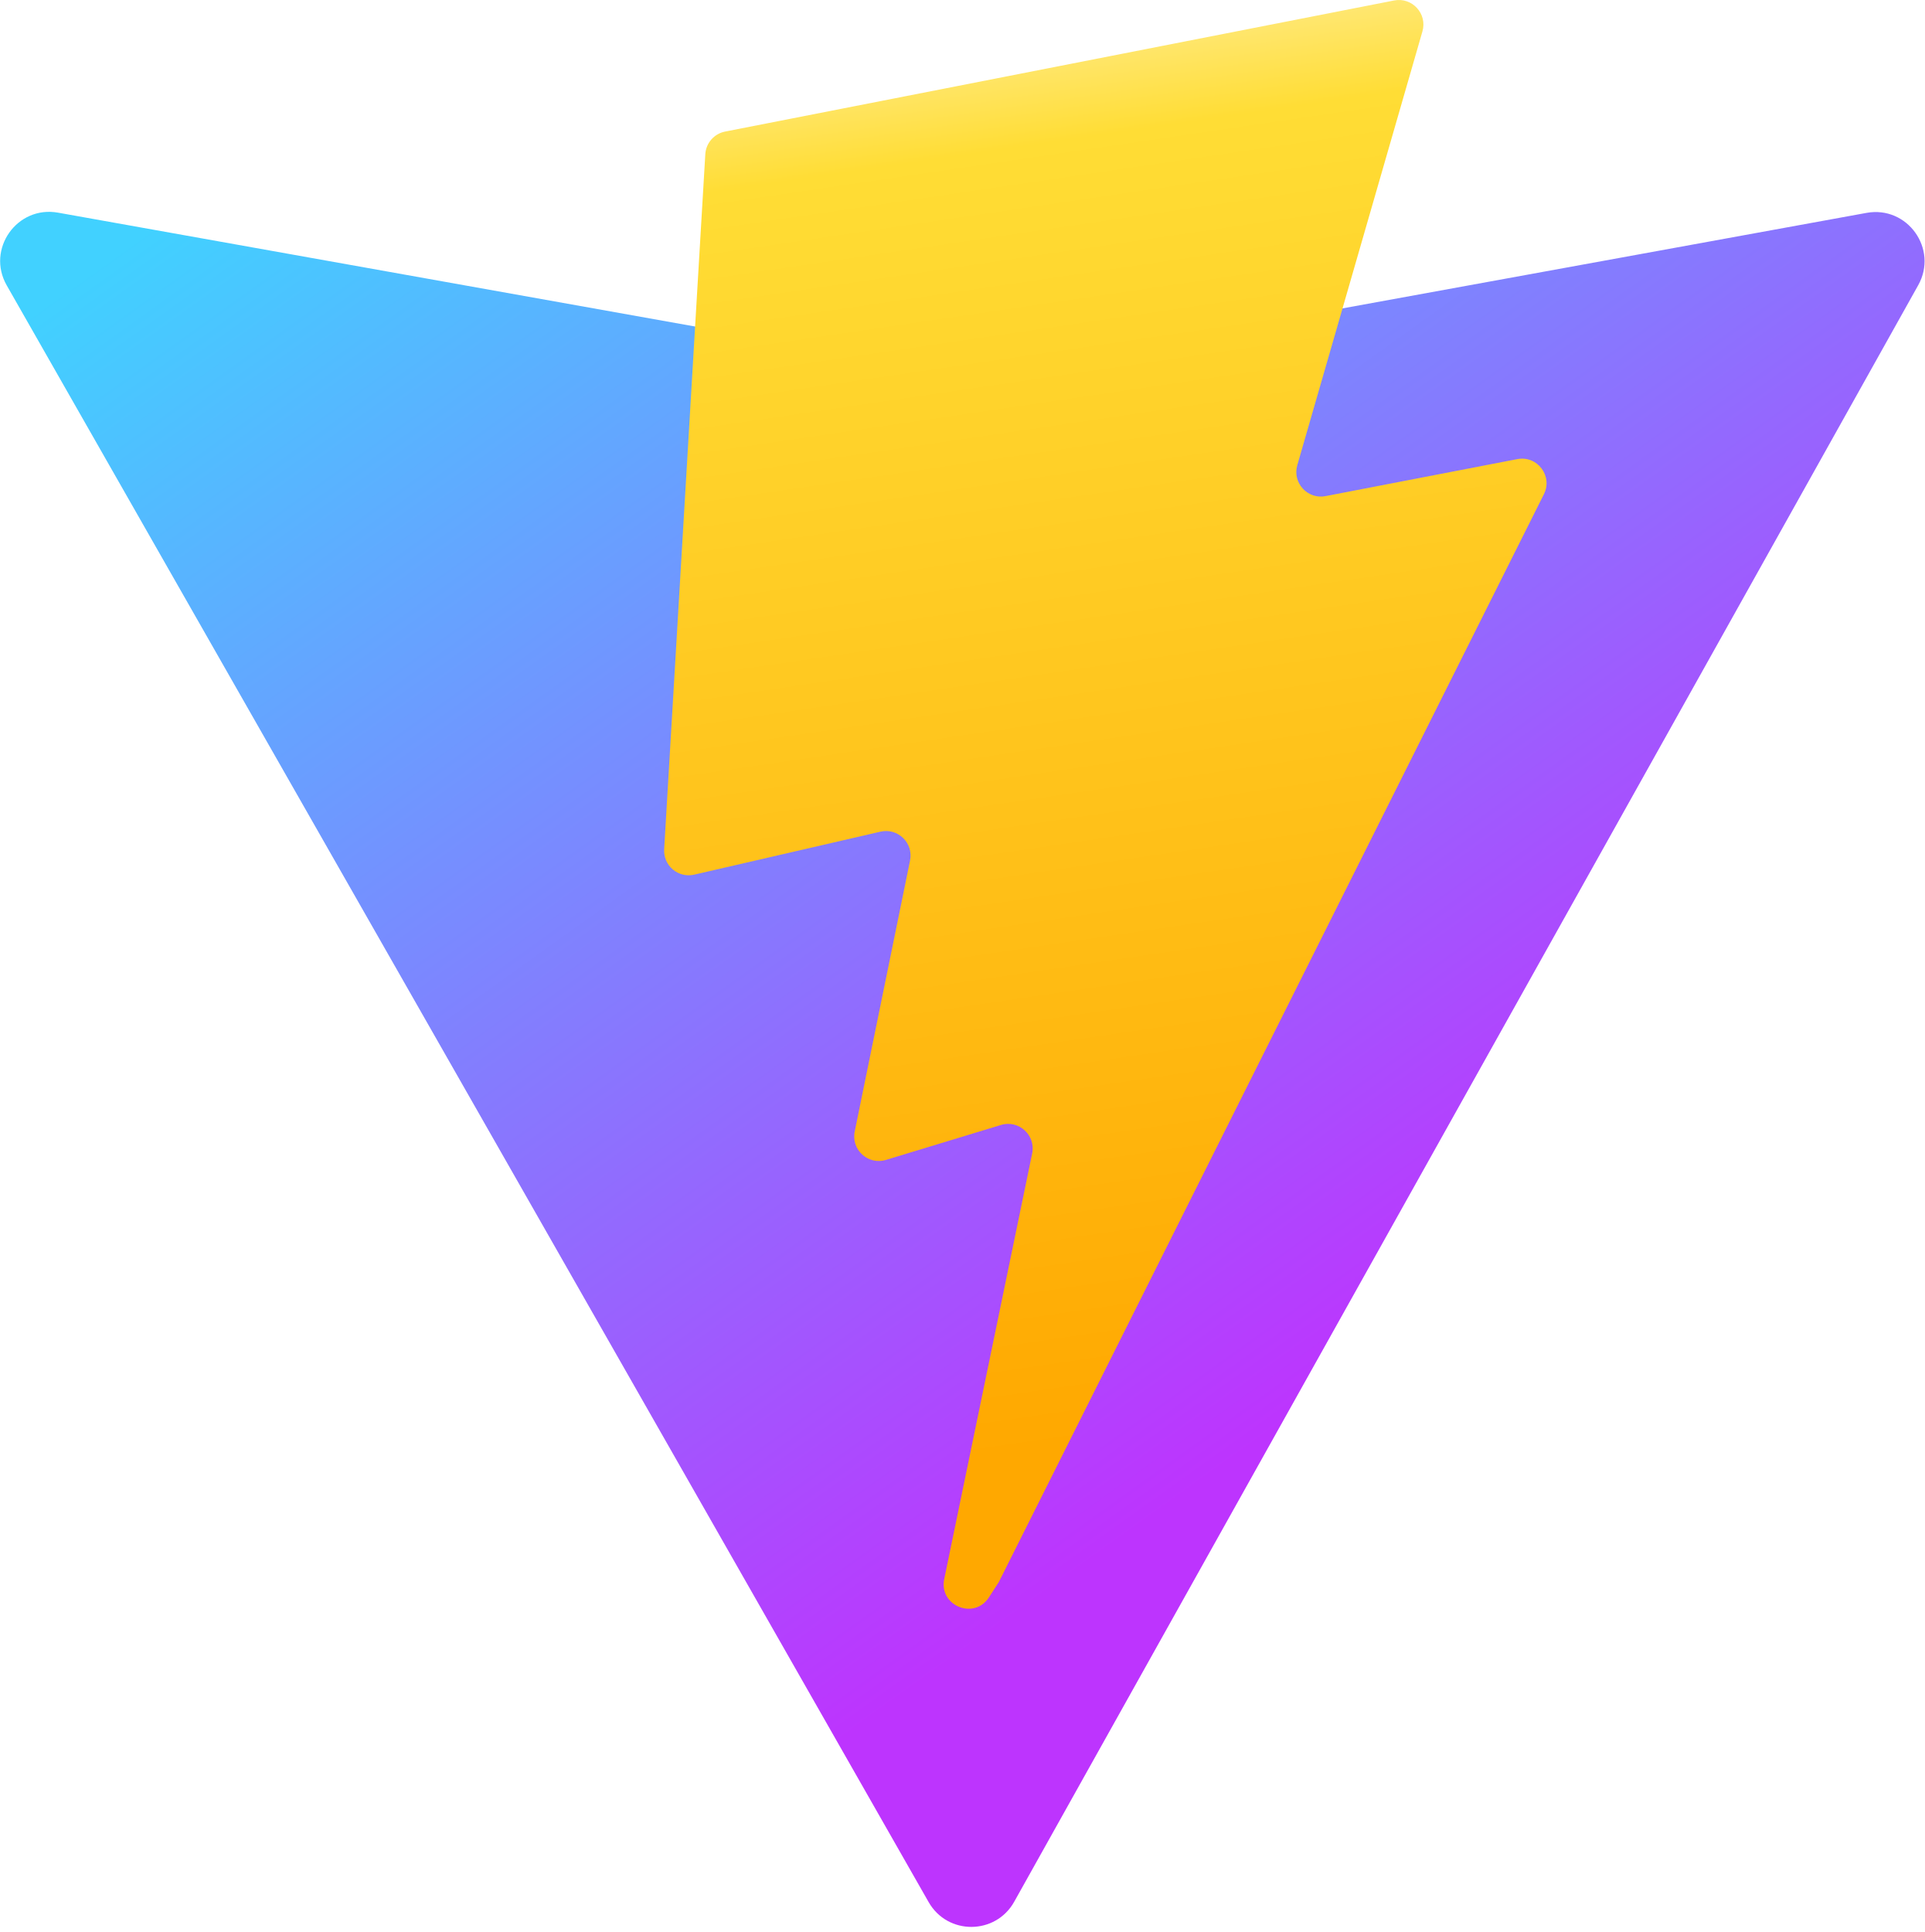
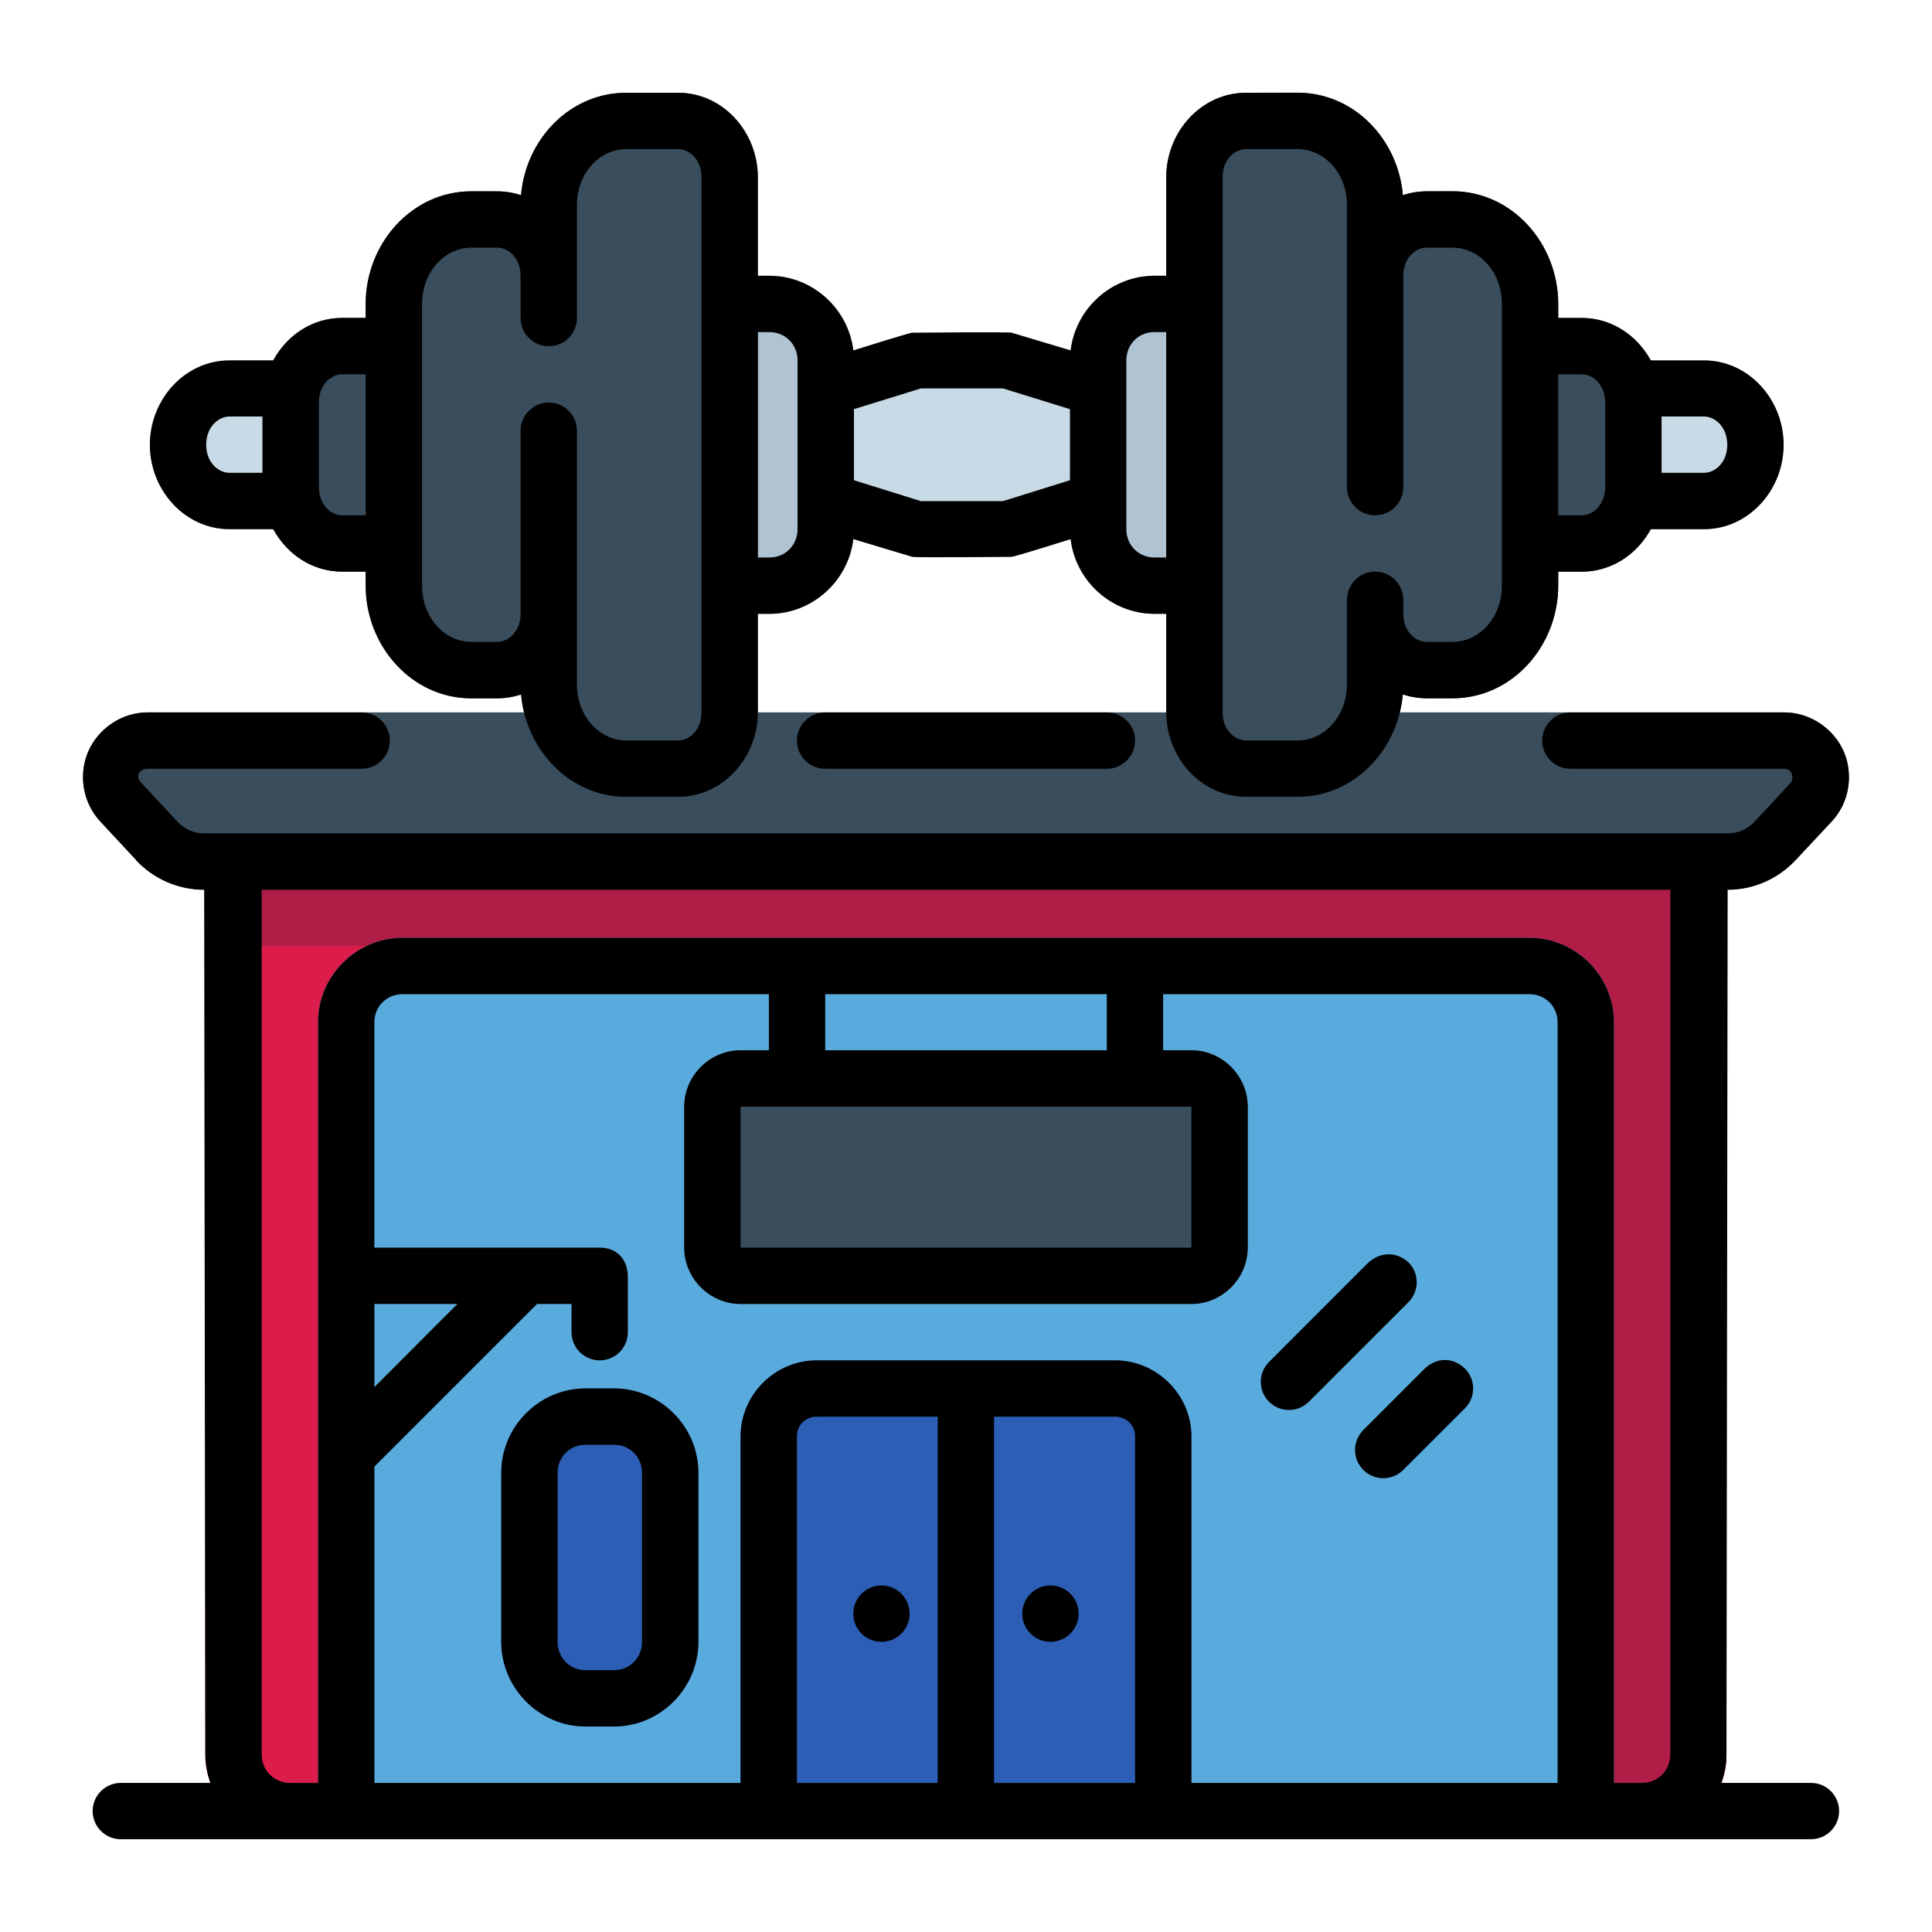
- <svg xmlns="http://www.w3.org/2000/svg" aria-hidden="true" role="img" class="iconify iconify--logos" width="31.88" height="32" preserveAspectRatio="xMidYMid meet" viewBox="0 0 256 257">
-   <defs>
-     <linearGradient id="IconifyId1813088fe1fbc01fb466" x1="-.828%" x2="57.636%" y1="7.652%" y2="78.411%">
-       <stop offset="0%" stop-color="#41D1FF" />
-       <stop offset="100%" stop-color="#BD34FE" />
-     </linearGradient>
-     <linearGradient id="IconifyId1813088fe1fbc01fb467" x1="43.376%" x2="50.316%" y1="2.242%" y2="89.03%">
-       <stop offset="0%" stop-color="#FFEA83" />
-       <stop offset="8.333%" stop-color="#FFDD35" />
-       <stop offset="100%" stop-color="#FFA800" />
-     </linearGradient>
+ <svg xmlns="http://www.w3.org/2000/svg" width="64pt" height="64pt" viewBox="0 0 22.578 22.578" version="1.1" id="svg831">
+   <defs id="defs825">
+     <pattern id="EMFhbasepattern" patternUnits="userSpaceOnUse" width="6" height="6" x="0" y="0" />
+     <pattern id="EMFhbasepattern-9" patternUnits="userSpaceOnUse" width="6" height="6" x="0" y="0" />
+     <pattern id="EMFhbasepattern-0" patternUnits="userSpaceOnUse" width="6" height="6" x="0" y="0" />
+     <pattern id="EMFhbasepattern-7" patternUnits="userSpaceOnUse" width="6" height="6" x="0" y="0" />
+     <pattern id="EMFhbasepattern-2" patternUnits="userSpaceOnUse" width="6" height="6" x="0" y="0" />
+     <pattern id="EMFhbasepattern-98" patternUnits="userSpaceOnUse" width="6" height="6" x="0" y="0" />
+     <pattern id="EMFhbasepattern-6" patternUnits="userSpaceOnUse" width="6" height="6" x="0" y="0" />
+     <pattern id="EMFhbasepattern-01" patternUnits="userSpaceOnUse" width="6" height="6" x="0" y="0" />
+     <pattern id="EMFhbasepattern-07" patternUnits="userSpaceOnUse" width="6" height="6" x="0" y="0" />
+     <pattern id="EMFhbasepattern-8" patternUnits="userSpaceOnUse" width="6" height="6" x="0" y="0" />
+     <pattern id="EMFhbasepattern-4" patternUnits="userSpaceOnUse" width="6" height="6" x="0" y="0" />
+     <pattern id="EMFhbasepattern-40" patternUnits="userSpaceOnUse" width="6" height="6" x="0" y="0" />
+     <pattern id="EMFhbasepattern-08" patternUnits="userSpaceOnUse" width="6" height="6" x="0" y="0" />
+     <pattern id="EMFhbasepattern-04" patternUnits="userSpaceOnUse" width="6" height="6" x="0" y="0" />
+     <pattern id="EMFhbasepattern-014" patternUnits="userSpaceOnUse" width="6" height="6" x="0" y="0" />
+     <pattern id="EMFhbasepattern-27" patternUnits="userSpaceOnUse" width="6" height="6" x="0" y="0" />
+     <pattern id="EMFhbasepattern-09" patternUnits="userSpaceOnUse" width="6" height="6" x="0" y="0" />
+     <pattern id="EMFhbasepattern-5" patternUnits="userSpaceOnUse" width="6" height="6" x="0" y="0" />
+     <pattern id="EMFhbasepattern-018" patternUnits="userSpaceOnUse" width="6" height="6" x="0" y="0" />
  </defs>
-   <path fill="url(#IconifyId1813088fe1fbc01fb466)" d="M255.153 37.938L134.897 252.976c-2.483 4.44-8.862 4.466-11.382.048L.875 37.958c-2.746-4.814 1.371-10.646 6.827-9.67l120.385 21.517a6.537 6.537 0 0 0 2.322-.004l117.867-21.483c5.438-.991 9.574 4.796 6.877 9.62Z" />
-   <path fill="url(#IconifyId1813088fe1fbc01fb467)" d="M185.432.063L96.44 17.501a3.268 3.268 0 0 0-2.634 3.014l-5.474 92.456a3.268 3.268 0 0 0 3.997 3.378l24.777-5.718c2.318-.535 4.413 1.507 3.936 3.838l-7.361 36.047c-.495 2.426 1.782 4.5 4.151 3.78l15.304-4.649c2.372-.72 4.652 1.36 4.15 3.788l-11.698 56.621c-.732 3.542 3.979 5.473 5.943 2.437l1.313-2.028l72.516-144.72c1.215-2.423-.88-5.186-3.54-4.672l-25.505 4.922c-2.396.462-4.435-1.77-3.759-4.114l16.646-57.705c.677-2.35-1.37-4.583-3.769-4.113Z" />
+   <g id="layer1" transform="translate(0,-274.4222)">
+     <g id="g8498" style="display:inline;stroke-width:0.804" transform="matrix(1.244183,0,0,1.244183,-75.14777,-112.7812)">
+       <g id="g158778" style="display:inline;stroke-width:0.804">
+         <path style="color:#000000;fill:#c8dae5;stroke-width:0.804;stroke-linecap:round;stroke-linejoin:round;-inkscape-stroke:none" d="m 75.74,314.596 a 0.265,0.265 0 0 0 -0.264,0.26 l -0.016,1.059 a 0.265,0.265 0 0 0 0.264,0.268 h 0.678 c 0.424,0 0.75,-0.37 0.75,-0.793 0,-0.423 -0.326,-0.793 -0.75,-0.793 z" id="path87689" />
+         <path style="color:#000000;fill:#394d5c;stroke-width:0.804;stroke-linecap:round;stroke-linejoin:round;-inkscape-stroke:none" d="m 74.242,314.197 a 0.265,0.265 0 0 0 -0.266,0.266 v 1.852 a 0.265,0.265 0 0 0 0.266,0.266 h 1.014 c 0.424,0 0.75,-0.372 0.75,-0.795 v -0.793 c 0,-0.423 -0.326,-0.795 -0.75,-0.795 z" id="path87701" />
+         <path style="color:#000000;fill:#394d5c;stroke-width:0.804;stroke-linecap:round;stroke-linejoin:round;-inkscape-stroke:none" d="m 73.801,313.008 c -0.424,0 -0.75,0.37 -0.75,0.793 v 3.176 c 0,0.423 0.326,0.793 0.75,0.793 h 0.242 c 0.558,0 0.992,-0.489 0.992,-1.059 v -2.645 c 0,-0.569 -0.434,-1.059 -0.992,-1.059 z" id="path87695" />
+         <path id="path89483" style="color:#000000;fill:#dc1c4b;stroke-width:3.038;stroke-linecap:round;stroke-linejoin:round;-inkscape-stroke:none" d="m 236.574,147.297 a 1,1 0 0 0 -1.004,0.996 V 180 c 0,0.352 0.066,0.688 0.18,1.004 h 53.641 c 0.114,-0.315 0.18,-0.652 0.18,-1.004 v -31.707 a 1,1 0 0 0 -0.998,-0.996 z" transform="matrix(0.2645833,0,0,0.2645833,0,280.0667)" />
+         <path id="path93884" style="color:#000000;fill:#b01d47;fill-opacity:1;stroke-width:3.038;stroke-linecap:round;stroke-linejoin:round;-inkscape-stroke:none" d="m 285.57,159.136 v 21.868 h 3.82 c 0.114,-0.315 0.18,-0.652 0.18,-1.004 v -31.707 c -0.002,-0.55 -0.448,-0.995 -0.998,-0.996 h -51.998 c -0.552,-0.002 -1.002,0.444 -1.004,0.996 v 3.004 h 42.161 a 7.839,7.839 45 0 1 7.839,7.839 z" transform="matrix(0.2645833,0,0,0.2645833,0,280.0667)" />
+         <path style="color:#000000;fill:#c8dae5;stroke-width:0.804;stroke-linecap:round;stroke-linejoin:round;-inkscape-stroke:none" d="m 69.008,314.409 c -0.026,-3e-5 -0.053,0.004 -0.078,0.012 l -0.852,0.266 c -0.111,0.034 -0.187,0.136 -0.188,0.252 v 0.928 c 5.16e-4,0.116 0.077,0.218 0.188,0.252 l 0.852,0.266 c 0.025,0.008 0.052,0.012 0.078,0.012 h 0.854 c 0.026,4e-5 0.053,-0.004 0.078,-0.012 l 0.854,-0.266 c 0.11,-0.035 0.185,-0.136 0.186,-0.252 v -0.928 c -2.5e-4,-0.115 -0.075,-0.217 -0.186,-0.252 l -0.854,-0.266 c -0.025,-0.008 -0.052,-0.012 -0.078,-0.012 z" id="path87653" />
+         <path style="color:#000000;fill:#b0c3d3;stroke-width:0.804;stroke-linecap:round;stroke-linejoin:round;-inkscape-stroke:none" d="m 71.242,313.801 c -0.435,0 -0.793,0.36 -0.793,0.795 v 1.586 c 0,0.435 0.358,0.795 0.793,0.795 h 0.904 a 0.265,0.265 0 0 0 0.266,-0.266 v -2.645 a 0.265,0.265 0 0 0 -0.266,-0.266 z" id="path87659" />
+         <path style="color:#000000;fill:#b0c3d3;stroke-width:0.804;stroke-linecap:round;stroke-linejoin:round;-inkscape-stroke:none" d="m 66.723,313.801 a 0.265,0.265 0 0 0 -0.264,0.266 v 2.645 a 0.265,0.265 0 0 0 0.264,0.266 h 0.904 c 0.435,0 0.793,-0.36 0.793,-0.795 v -1.586 c 0,-0.435 -0.358,-0.795 -0.793,-0.795 z" id="path87665" />
+         <path style="color:#000000;fill:#c8dae5;stroke-width:0.804;stroke-linecap:round;stroke-linejoin:round;-inkscape-stroke:none" d="m 62.557,314.596 c -0.424,0 -0.75,0.37 -0.75,0.793 0,0.423 0.326,0.793 0.75,0.793 h 0.572 a 0.265,0.265 0 0 0 0.266,-0.26 l 0.014,-1.059 a 0.265,0.265 0 0 0 -0.264,-0.268 z" id="path87294" />
+         <path style="color:#000000;fill:#3a4d5c;stroke-width:0.804;stroke-linecap:round;stroke-linejoin:round;-inkscape-stroke:none" d="m 63.613,314.197 c -0.424,0 -0.748,0.372 -0.748,0.795 v 0.793 c 0,0.423 0.324,0.795 0.748,0.795 h 0.486 a 0.265,0.265 0 0 0 0.264,-0.266 v -1.852 a 0.265,0.265 0 0 0 -0.264,-0.266 z" id="path87540" />
+         <path style="color:#000000;fill:#394d5c;stroke-width:0.804;stroke-linecap:round;stroke-linejoin:round;-inkscape-stroke:none" d="m 64.826,313.008 c -0.558,0 -0.992,0.489 -0.992,1.059 v 2.645 c 0,0.569 0.434,1.059 0.992,1.059 h 0.242 c 0.424,0 0.75,-0.37 0.75,-0.793 v -3.176 c 0,-0.423 -0.326,-0.793 -0.75,-0.793 z" id="path87683" />
+         <path style="color:#000000;fill:#394d5c;stroke-width:0.804;stroke-linecap:round;stroke-linejoin:round;-inkscape-stroke:none" d="m 72.104,312.082 c -0.424,0 -0.75,0.37 -0.75,0.793 v 5.027 c 0,0.423 0.326,0.793 0.75,0.793 h 0.484 c 0.558,0 0.992,-0.489 0.992,-1.059 v -4.498 c 0,-0.569 -0.434,-1.057 -0.992,-1.057 z" id="path87671" />
+         <path style="color:#000000;fill:#394d5c;stroke-width:0.804;stroke-linecap:round;stroke-linejoin:round;-inkscape-stroke:none" d="m 66.281,312.082 c -0.558,0 -0.992,0.487 -0.992,1.057 v 4.498 c 0,0.569 0.434,1.059 0.992,1.059 h 0.486 c 0.424,0 0.75,-0.37 0.75,-0.793 V 312.875 c 0,-0.423 -0.326,-0.793 -0.75,-0.793 z" id="path87677" />
+         <path style="color:#000000;fill:#394d5c;stroke-width:0.804;stroke-linecap:round;stroke-linejoin:round;-inkscape-stroke:none" d="m 61.787,317.902 c -0.256,0 -0.469,0.162 -0.559,0.367 -0.089,0.205 -0.061,0.471 0.113,0.658 l 0.336,0.361 a 0.265,0.265 0 0 0 0,0.002 c 0.165,0.177 0.397,0.277 0.639,0.277 h 14.311 c 0.242,0 0.474,-0.102 0.639,-0.279 l 0.338,-0.361 c 0.175,-0.187 0.202,-0.453 0.113,-0.658 -0.089,-0.205 -0.304,-0.367 -0.561,-0.367 z" id="path89477" />
+         <path id="path90048" style="color:#000000;fill:#5aabdd;stroke-width:3.038;stroke-linecap:round;stroke-linejoin:round;-inkscape-stroke:none" d="m 242.576,151.004 c -1.645,0 -3.004,1.351 -3.004,2.996 v 27.004 h 46.004 V 154 c 0,-1.645 -1.359,-2.996 -3.004,-2.996 z" transform="matrix(0.2645833,0,0,0.2645833,0,280.0667)" />
+         <path id="path90444" style="color:#000000;fill:#2c5eb5;stroke-width:3.038;stroke-linecap:round;stroke-linejoin:round;-inkscape-stroke:none" d="m 257.273,166.004 c -1.481,0 -2.701,1.22 -2.701,2.701 v 12.299 h 16.004 v -12.299 c 0,-1.481 -1.228,-2.701 -2.709,-2.701 z" transform="matrix(0.2645833,0,0,0.2645833,0,280.0667)" />
+         <path style="color:#000000;fill:#2c5eb5;stroke-width:0.804;stroke-linecap:round;stroke-linejoin:round;-inkscape-stroke:none" d="m 65.9,324.252 c -0.435,0 -0.793,0.358 -0.793,0.793 v 1.588 c 0,0.435 0.358,0.795 0.793,0.795 h 0.266 c 0.435,0 0.793,-0.36 0.793,-0.795 v -1.588 c 0,-0.435 -0.358,-0.793 -0.793,-0.793 z" id="path89856" />
+         <path style="color:#000000;fill:#394d5c;stroke-width:0.804;stroke-linecap:round;stroke-linejoin:round;-inkscape-stroke:none" d="m 67.355,321.076 c -0.289,0 -0.529,0.24 -0.529,0.529 v 1.324 c 0,0.289 0.24,0.529 0.529,0.529 h 4.234 c 0.289,0 0.529,-0.24 0.529,-0.529 v -1.324 c 0,-0.289 -0.24,-0.529 -0.529,-0.529 z" id="path90248" />
+       </g>
+       <path id="path8400-2" style="color:#000000;fill:#000000;stroke-width:3.038;stroke-linecap:round;stroke-linejoin:round;-inkscape-stroke:none" d="m 250.512,121.004 c -1.99,0 -3.564,1.64 -3.734,3.635 -0.267,-0.089 -0.551,-0.137 -0.85,-0.137 h -0.916 c -2.108,0 -3.75,1.85 -3.75,4.002 v 0.494 h -0.834 c -1.065,0 -1.962,0.62 -2.445,1.506 h -1.549 c -1.602,0 -2.834,1.396 -2.834,2.996 0,1.6 1.232,2.998 2.834,2.998 h 1.549 c 0.483,0.886 1.381,1.506 2.445,1.506 h 0.834 v 0.494 c 0,2.152 1.642,4.002 3.75,4.002 h 0.916 c 0.299,0 0.584,-0.049 0.852,-0.139 0.173,1.992 1.744,3.637 3.732,3.637 h 1.838 c 1.602,0 2.834,-1.396 2.834,-2.996 v -3.5 h 0.414 c 1.526,0 2.8,-1.17 2.977,-2.652 l 2.095,0.63 c 0.096,0.03 3.521,0 3.521,0 0.1,-1.4e-4 2.097,-0.628 2.097,-0.628 0.177,1.481 1.449,2.65 2.975,2.65 h 0.42 v 3.5 c 0,1.6 1.234,2.996 2.836,2.996 h 1.83 c 1.988,0 3.56,-1.645 3.732,-3.637 0.268,0.089 0.553,0.139 0.852,0.139 h 0.916 c 2.108,0 3.75,-1.85 3.75,-4.002 v -0.494 h 0.834 c 1.065,0 1.966,-0.62 2.451,-1.506 h 1.883 c 1.602,0 2.834,-1.398 2.834,-2.998 0,-1.6 -1.232,-2.996 -2.834,-2.996 h -1.883 c -0.485,-0.886 -1.387,-1.506 -2.451,-1.506 h -0.834 v -0.494 c 0,-2.152 -1.642,-4.002 -3.75,-4.002 h -0.916 c -0.298,0 -0.583,0.048 -0.85,0.137 -0.17,-1.994 -1.744,-3.635 -3.734,-3.635 h -1.83 c -1.602,0 -2.836,1.396 -2.836,2.996 v 3.5 h -0.42 c -1.525,0 -2.797,1.167 -2.975,2.648 l -2.097,-0.627 c -0.096,-0.029 -3.521,0 -3.521,0 -0.1,-4.8e-4 -2.095,0.629 -2.095,0.629 C 258.398,128.668 257.123,127.5 255.598,127.5 h -0.414 V 124 c 0,-1.6 -1.232,-2.996 -2.834,-2.996 z m 0,2 h 1.838 c 0.423,0 0.834,0.387 0.834,0.996 0,6.334 0,12.668 0,19.002 0,0.609 -0.411,0.996 -0.834,0.996 h -1.838 c -0.929,0 -1.75,-0.839 -1.75,-2 0,-3 0,-6 0,-9 -0.002,-0.549 -0.447,-0.994 -0.996,-0.996 -0.552,-0.002 -1.002,0.444 -1.004,0.996 v 6.504 c 0,0.609 -0.411,0.996 -0.834,0.996 h -0.916 c -0.929,0 -1.748,-0.839 -1.748,-2 v -9.994 c 0,-1.161 0.819,-2.002 1.748,-2.002 h 0.916 c 0.423,0 0.834,0.389 0.834,0.998 v 1.498 c -0.002,0.555 0.449,1.006 1.004,1.004 0.552,-0.002 0.998,-0.452 0.996,-1.004 0,-1.334 0,-2.668 0,-4.002 0,-1.161 0.821,-1.992 1.75,-1.992 z m 22.006,0 h 1.83 c 0.929,0 1.75,0.831 1.75,1.992 V 135 c -0.002,0.555 0.449,1.006 1.004,1.004 0.552,-0.002 0.998,-0.452 0.996,-1.004 v -7.5 c 0,-0.609 0.411,-0.998 0.834,-0.998 h 0.916 c 0.929,0 1.75,0.84 1.75,2.002 v 9.994 c 0,1.161 -0.821,2 -1.75,2 h -0.916 c -0.423,0 -0.834,-0.387 -0.834,-0.996 V 139 c -0.002,-0.549 -0.447,-0.994 -0.996,-0.996 -0.552,-0.002 -1.002,0.444 -1.004,0.996 v 2.998 c 0,1.161 -0.821,2 -1.75,2 h -1.83 c -0.423,0 -0.834,-0.387 -0.834,-0.996 V 124 c 0,-0.609 0.411,-0.996 0.834,-0.996 z M 255.184,129.5 h 0.414 c 0.564,0 0.996,0.44 0.996,1.004 v 5.994 c 0,0.564 -0.432,1.004 -0.996,1.004 h -0.414 z m 14.498,0 v 8.002 h -0.42 c -0.564,0 -0.996,-0.44 -0.996,-1.004 v -5.994 c 0,-0.547 0.405,-0.978 0.943,-1.004 z m -29.254,1.498 h 0.834 v 5.006 h -0.834 c -0.423,0 -0.826,-0.395 -0.826,-1.004 v -2.998 c 0,-0.609 0.403,-1.004 0.826,-1.004 z m 43.17,0 h 0.834 c 0.423,0 0.834,0.395 0.834,1.004 V 135 c 0,0.609 -0.411,1.004 -0.834,1.004 h -0.834 z m -22.625,0.502 h 2.916 l 2.377,0.736 v 2.523 l -2.377,0.742 h -2.916 l -2.377,-0.742 v -2.523 z m -24.539,0.996 h 1.168 v 2 h -1.168 c -0.423,0 -0.834,-0.387 -0.834,-0.996 0,-0.609 0.411,-1.004 0.834,-1.004 z m 50.832,0 h 1.5 c 0.423,0 0.834,0.395 0.834,1.004 0,0.609 -0.411,0.996 -0.834,0.996 h -1.5 z M 235.57,180 c 0,0.352 0.066,0.688 0.18,1.004 h -3.176 c -0.552,-0.002 -1.002,0.444 -1.004,0.996 -0.002,0.555 0.449,1.006 1.004,1.004 h 60 c 0.552,-0.002 0.998,-0.452 0.996,-1.004 -0.002,-0.549 -0.447,-0.994 -0.996,-0.996 h -3.184 c 0.114,-0.315 0.18,-0.652 0.18,-1.004 l 0.043,-30.701 c 0.915,0 1.791,-0.387 2.414,-1.057 l 1.277,-1.365 c 0.66,-0.708 0.765,-1.714 0.428,-2.488 -0.337,-0.774 -1.151,-1.387 -2.119,-1.387 h -7.588 c -0.549,0.002 -0.994,0.447 -0.996,0.996 -0.002,0.552 0.444,1.002 0.996,1.004 h 7.588 c 0.325,0 0.353,0.36 0.23,0.51 l -1.277,1.371 c -0.246,0.264 -0.593,0.414 -0.953,0.414 h -54.086 c -0.36,0 -0.699,-0.15 -0.945,-0.414 l -1.277,-1.371 c -0.26,-0.26 -0.052,-0.51 0.221,-0.51 h 7.59 c 0.555,0.002 1.006,-0.449 1.004,-1.004 -0.002,-0.552 -0.452,-0.998 -1.004,-0.996 h -7.59 c -0.968,0 -1.774,0.612 -2.111,1.387 -0.337,0.774 -0.23,1.78 0.43,2.488 l 1.27,1.365 c -1e-5,0.003 -1e-5,0.005 0,0.008 0.623,0.669 1.499,1.049 2.414,1.049 z m 22.006,-36.998 c -0.552,-0.002 -1.002,0.444 -1.004,0.996 -0.002,0.555 0.449,1.006 1.004,1.004 h 9.996 c 0.555,0.002 1.006,-0.449 1.004,-1.004 -0.002,-0.552 -0.452,-0.998 -1.004,-0.996 z m -20.004,6.297 h 50.004 V 180 c 1e-5,0.564 -0.44,1.004 -1.004,1.004 h -0.996 V 154 c 0,-1.645 -1.359,-2.996 -3.004,-2.996 h -39.996 c -1.645,0 -3.004,1.351 -3.004,2.996 v 27.004 h -0.996 c -0.564,0 -1.004,-0.44 -1.004,-1.004 z m 18.004,3.705 v 1.992 h -1.004 c -1.093,0 -2,0.909 -2,2.002 v 5.004 c 0,1.093 0.907,2 2,2 h 16.004 c 1.093,0 2,-0.907 2,-2 v -5.004 c 0,-1.093 -0.907,-2.002 -2,-2.002 h -1.004 v -1.992 h 13 c 0.564,0 1.004,0.432 1.004,0.996 v 27.004 h -13 v -12.299 c 0,-1.481 -1.228,-2.701 -2.709,-2.701 h -10.594 c -1.481,0 -2.701,1.22 -2.701,2.701 v 12.299 h -13 v -11.229 l 5.773,-5.773 h 1.225 V 165 c -0.002,0.555 0.449,1.006 1.004,1.004 0.552,-0.002 0.998,-0.452 0.996,-1.004 v -1.951 c 0,-0.652 -0.41,-1.047 -0.997,-1.047 -2.669,-2.2e-4 -5.332,0 -8.002,0 V 154 c 0,-0.564 0.44,-0.996 1.004,-0.996 z m 2,0 h 9.996 v 1.992 h -9.996 z m -3.004,3.994 h 16.004 v 5.004 h -16.004 z m 22.293,5.527 -3.535,3.537 c -0.388,0.39 -0.388,1.02 0,1.41 0.391,0.392 1.025,0.392 1.416,0 l 3.537,-3.537 c 0.388,-0.39 0.388,-1.02 0,-1.41 -0.46,-0.415 -1.017,-0.348 -1.418,0 z m -35.293,1.477 h 2.947 l -2.947,2.951 z m 37.293,2.289 -2.186,2.186 c -0.392,0.391 -0.392,1.025 0,1.416 0.391,0.393 1.027,0.393 1.418,0 l 2.186,-2.184 c 0.393,-0.391 0.393,-1.027 0,-1.418 -0.477,-0.446 -1.047,-0.353 -1.418,0 z M 248.996,167 c -1.61,0.041 -2.92,1.377 -2.92,2.996 v 6.002 c 0,1.645 1.351,3.004 2.996,3.004 h 1.004 c 1.645,0 2.998,-1.359 2.998,-3.004 v -6.002 c 0,-1.645 -1.353,-2.996 -2.998,-2.996 z m 8.277,1.004 h 4.297 v 13 h -4.998 v -12.299 c 0,-0.4 0.301,-0.701 0.701,-0.701 z m 6.297,0 h 4.297 c 0.401,0 0.709,0.301 0.709,0.701 v 12.299 h -5.006 z M 249.072,169 h 1.004 c 0.564,0 0.996,0.432 0.996,0.996 v 6.002 c 0,0.564 -0.432,1.004 -0.996,1.004 h -1.004 c -0.564,0 -0.996,-0.44 -0.996,-1.004 v -6.002 c 0,-0.564 0.432,-0.996 0.996,-0.996 z m 10.496,4.996 c -0.552,0.002 -0.998,0.452 -0.996,1.004 0.002,0.549 0.447,0.994 0.996,0.996 0.552,0.002 1.002,-0.444 1.004,-0.996 0.002,-0.555 -0.449,-1.006 -1.004,-1.004 z m 6,0 c -0.552,0.002 -0.998,0.452 -0.996,1.004 0.002,0.549 0.447,0.994 0.996,0.996 0.552,0.002 1.002,-0.444 1.004,-0.996 0.002,-0.555 -0.449,-1.006 -1.004,-1.004 z" transform="matrix(0.2645833,0,0,0.2645833,0,280.0667)" />
+     </g>
+   </g>
</svg>
